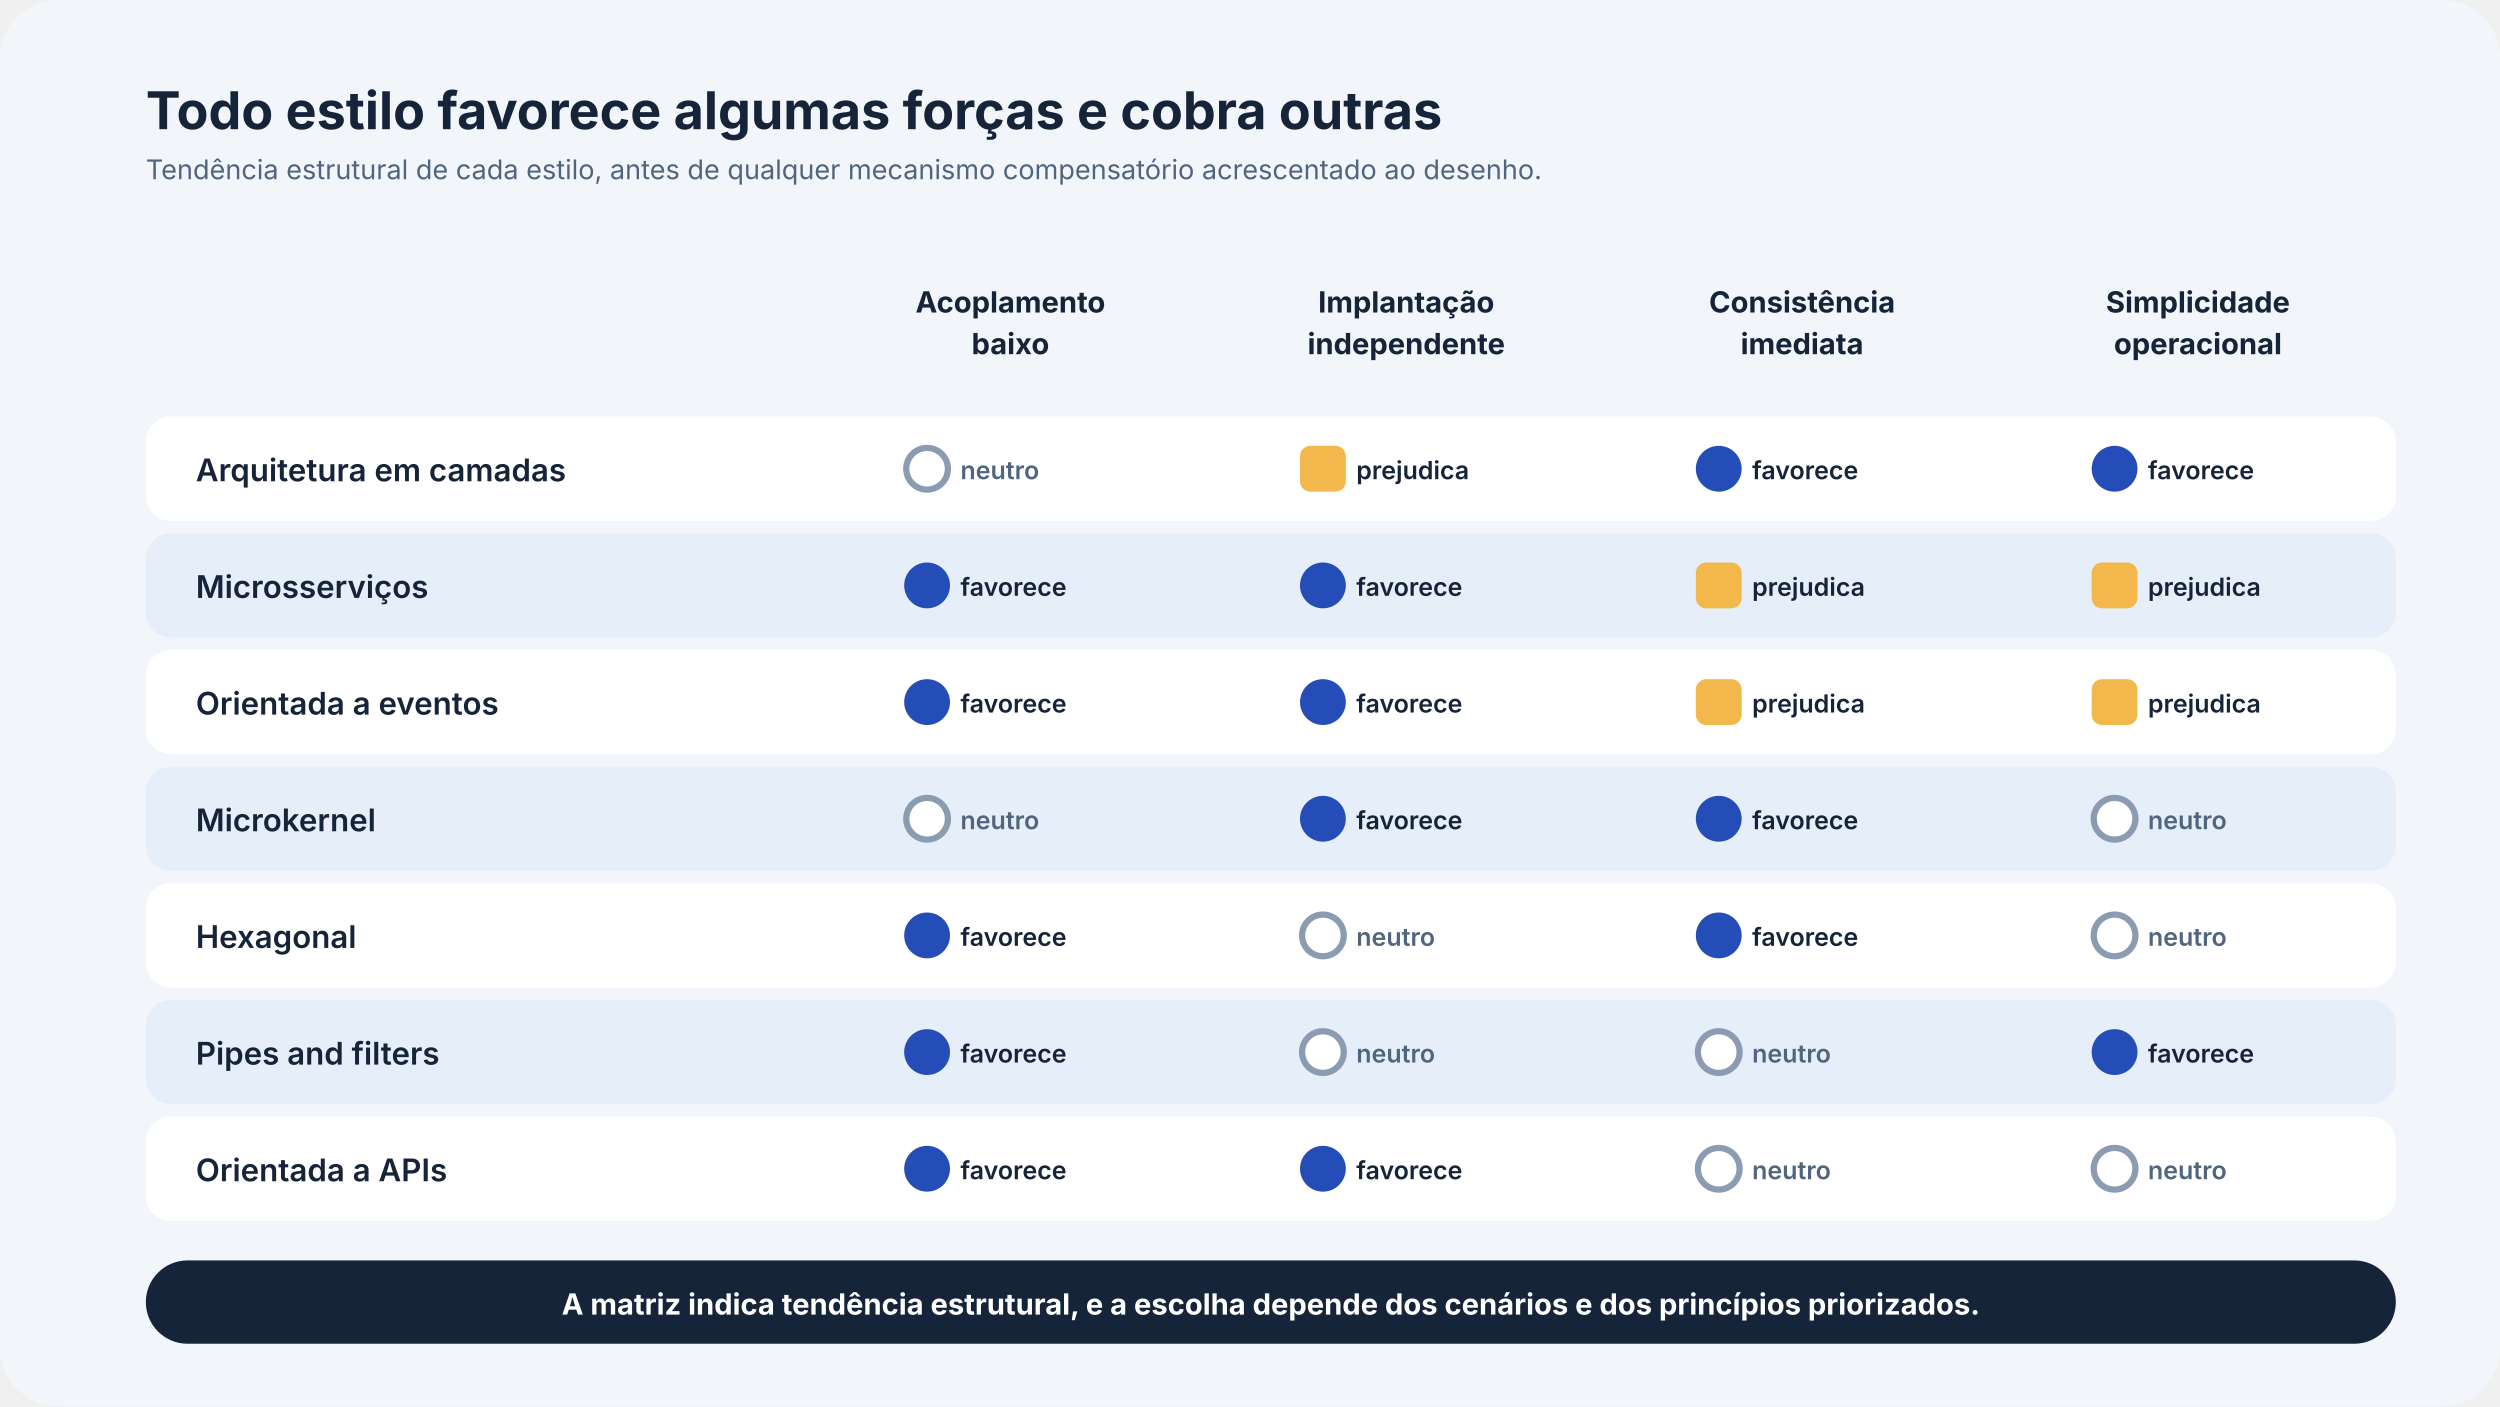
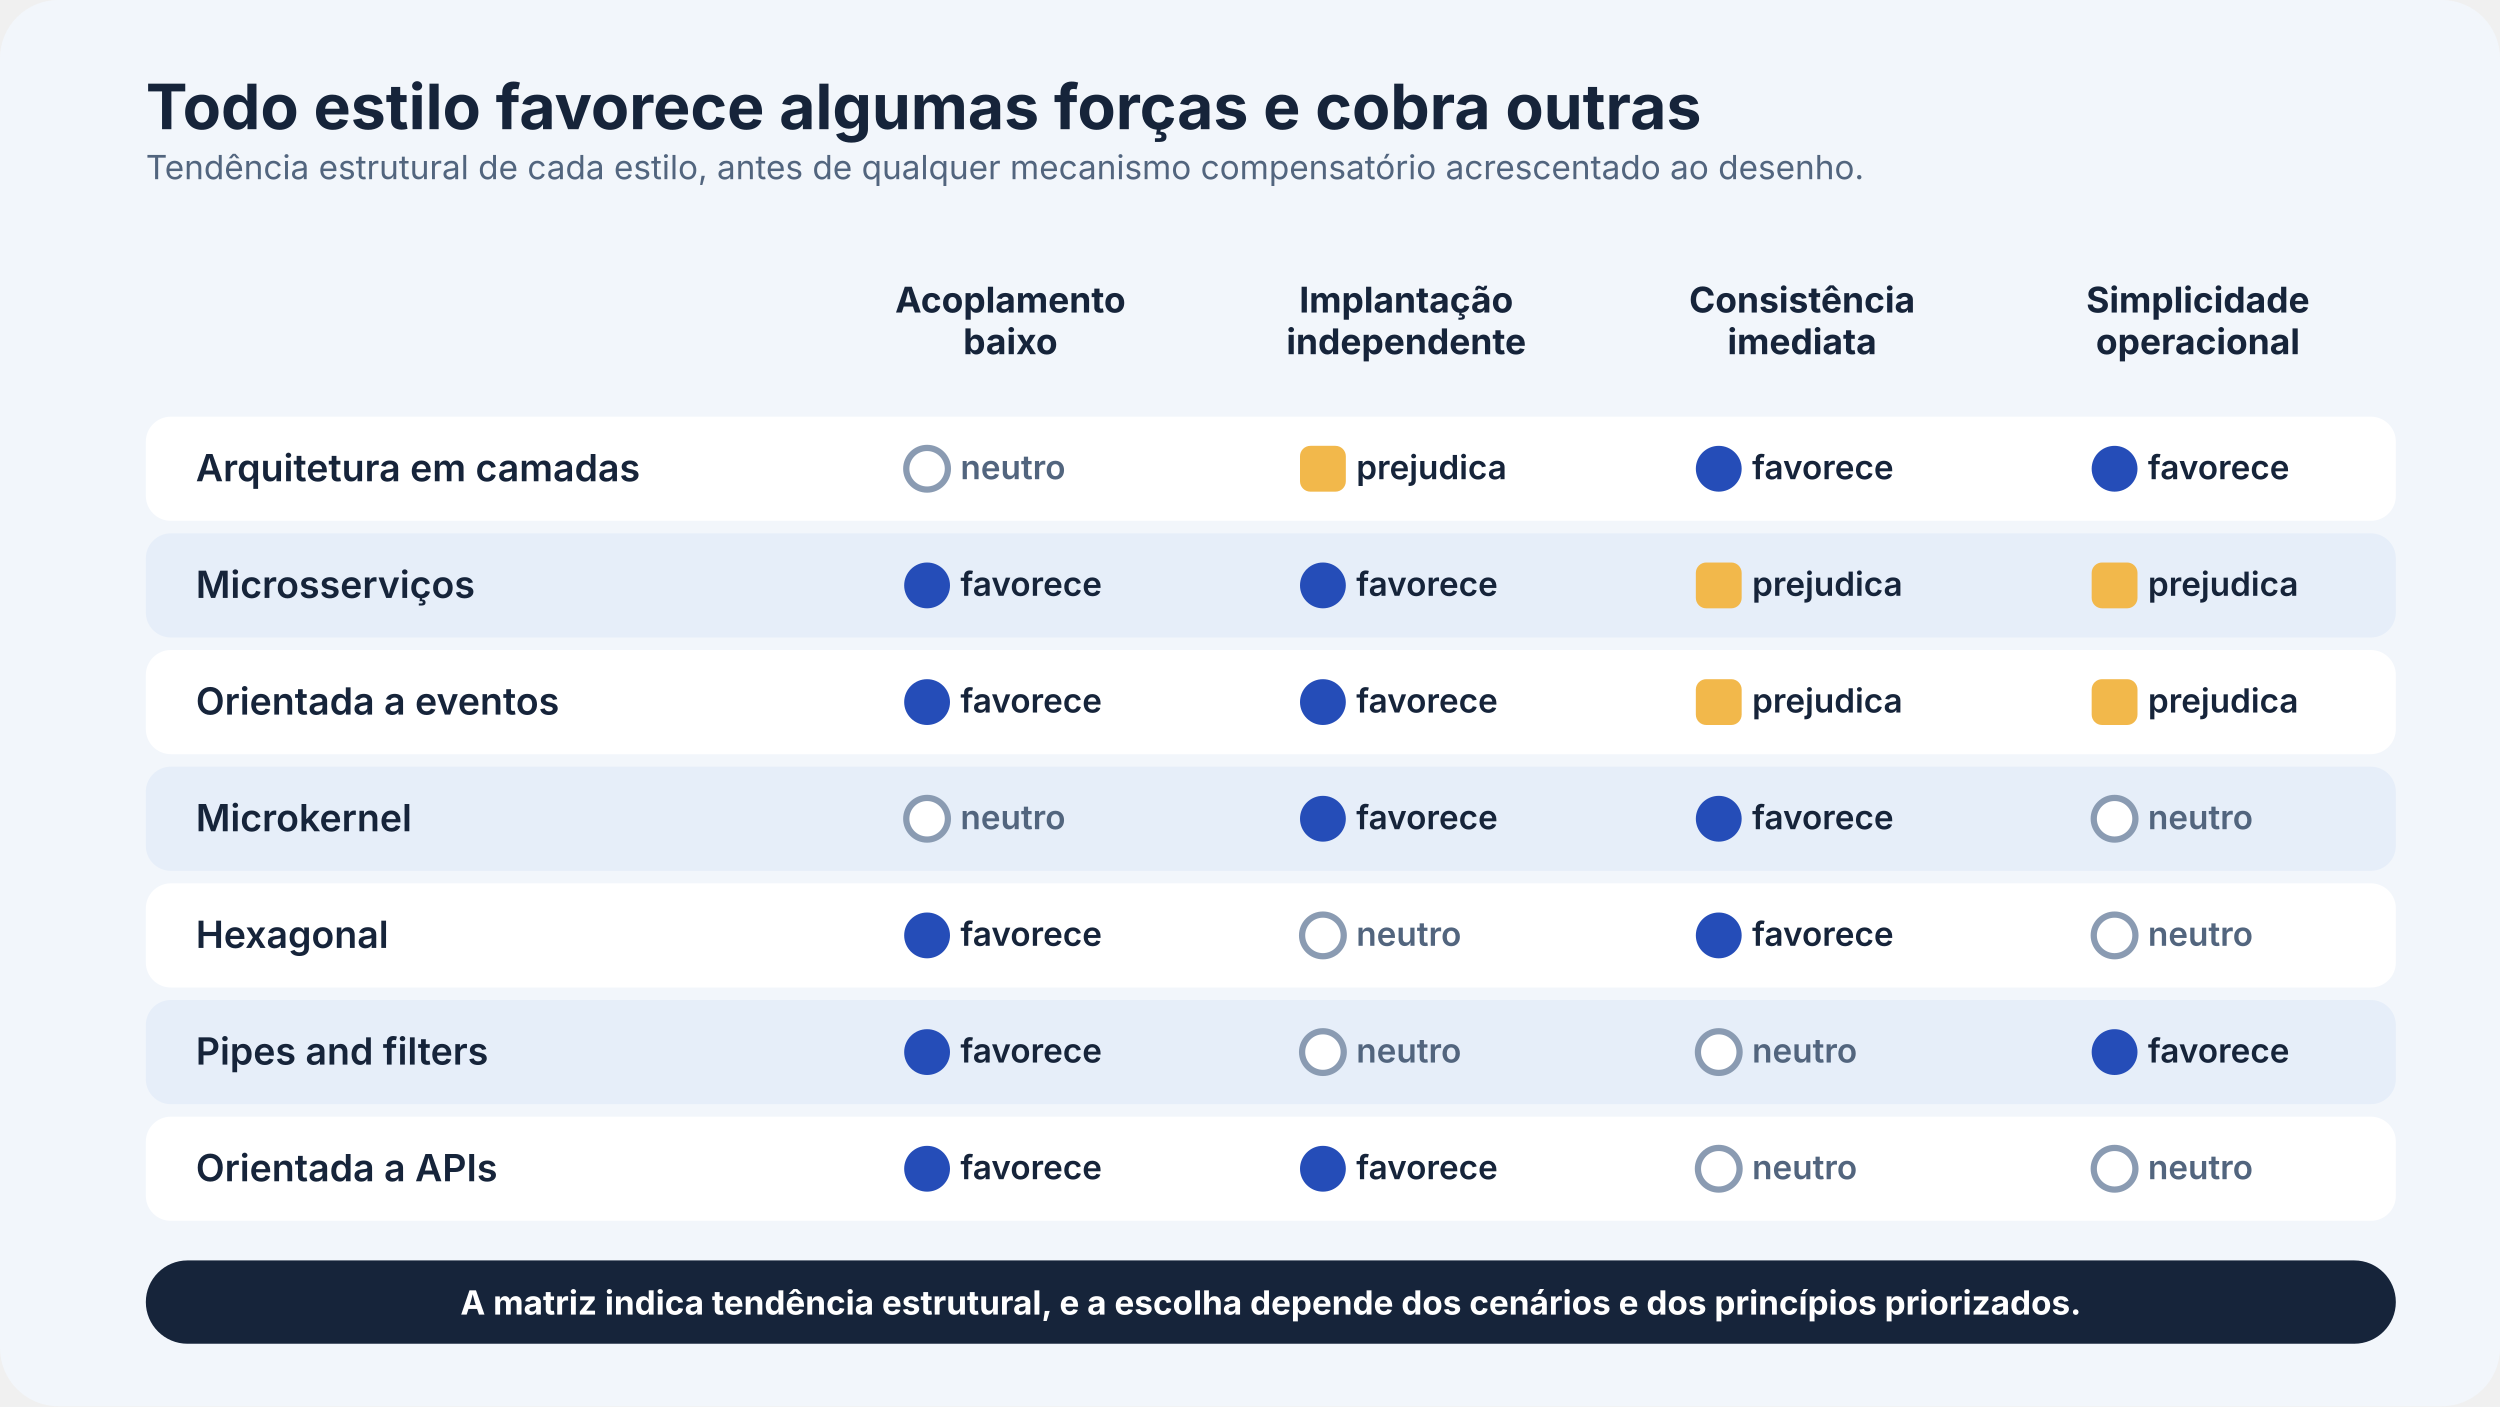
<svg xmlns="http://www.w3.org/2000/svg" viewBox="0 0 1200 675" role="img" aria-labelledby="title desc">
  <defs>
-     <style>text{font-family:-apple-system,BlinkMacSystemFont,'Segoe UI',sans-serif;fill:#16243A}.h{font-size:25px;font-weight:700}.s{font-size:13px;fill:#52657E}.c{font-size:14px;font-weight:700}.r{font-size:15px;font-weight:600}.m{font-size:12px;font-weight:600}</style>
+     <style>text{font-family:-apple-system,BlinkMacSystemFont,'Segoe UI',sans-serif;fill:#16243A}.h{font-size:30px;font-weight:700}.s{font-size:16px;fill:#52657E}.c{font-size:17px;font-weight:700}.r{font-size:18px;font-weight:600}.m{font-size:16px;font-weight:600}</style>
  </defs>
  <rect width="1200" height="675" rx="28" fill="#F2F6FB" />
  <text x="70" y="62" class="h">Todo estilo favorece algumas forças e cobra outras</text>
  <text x="70" y="86" class="s">Tendência estrutural de cada estilo, antes de qualquer mecanismo compensatório acrescentado ao desenho.</text>
  <text x="485.0" y="150" text-anchor="middle" class="c">Acoplamento</text>
  <text x="485.0" y="170" text-anchor="middle" class="c">baixo</text>
  <text x="675.0" y="150" text-anchor="middle" class="c">Implantação</text>
  <text x="675.0" y="170" text-anchor="middle" class="c">independente</text>
  <text x="865.0" y="150" text-anchor="middle" class="c">Consistência</text>
  <text x="865.0" y="170" text-anchor="middle" class="c">imediata</text>
  <text x="1055.0" y="150" text-anchor="middle" class="c">Simplicidade</text>
  <text x="1055.0" y="170" text-anchor="middle" class="c">operacional</text>
  <rect x="70" y="200" width="1080" height="50" rx="12" fill="white" />
  <text x="94" y="231" class="r">Arquitetura em camadas</text>
  <circle cx="445.0" cy="225" r="10" fill="white" stroke="#8A9BB2" stroke-width="3" />
  <text x="461.0" y="230" class="m" style="fill:#52657E">neutro</text>
  <rect x="624.0" y="214" width="22" height="22" rx="5" fill="#F2B84B" />
  <text x="651.0" y="230" class="m">prejudica</text>
  <circle cx="825.0" cy="225" r="11" fill="#254DB8" />
  <text x="841.0" y="230" class="m">favorece</text>
  <circle cx="1015.0" cy="225" r="11" fill="#254DB8" />
  <text x="1031.0" y="230" class="m">favorece</text>
  <rect x="70" y="256" width="1080" height="50" rx="12" fill="#E6EEF9" />
  <text x="94" y="287" class="r">Microsserviços</text>
  <circle cx="445.0" cy="281" r="11" fill="#254DB8" />
  <text x="461.0" y="286" class="m">favorece</text>
  <circle cx="635.0" cy="281" r="11" fill="#254DB8" />
  <text x="651.0" y="286" class="m">favorece</text>
  <rect x="814.0" y="270" width="22" height="22" rx="5" fill="#F2B84B" />
  <text x="841.0" y="286" class="m">prejudica</text>
  <rect x="1004.0" y="270" width="22" height="22" rx="5" fill="#F2B84B" />
  <text x="1031.0" y="286" class="m">prejudica</text>
  <rect x="70" y="312" width="1080" height="50" rx="12" fill="white" />
  <text x="94" y="343" class="r">Orientada a eventos</text>
  <circle cx="445.0" cy="337" r="11" fill="#254DB8" />
  <text x="461.0" y="342" class="m">favorece</text>
  <circle cx="635.0" cy="337" r="11" fill="#254DB8" />
  <text x="651.0" y="342" class="m">favorece</text>
  <rect x="814.0" y="326" width="22" height="22" rx="5" fill="#F2B84B" />
  <text x="841.0" y="342" class="m">prejudica</text>
  <rect x="1004.0" y="326" width="22" height="22" rx="5" fill="#F2B84B" />
  <text x="1031.0" y="342" class="m">prejudica</text>
  <rect x="70" y="368" width="1080" height="50" rx="12" fill="#E6EEF9" />
  <text x="94" y="399" class="r">Microkernel</text>
  <circle cx="445.0" cy="393" r="10" fill="white" stroke="#8A9BB2" stroke-width="3" />
  <text x="461.0" y="398" class="m" style="fill:#52657E">neutro</text>
  <circle cx="635.0" cy="393" r="11" fill="#254DB8" />
  <text x="651.0" y="398" class="m">favorece</text>
  <circle cx="825.0" cy="393" r="11" fill="#254DB8" />
  <text x="841.0" y="398" class="m">favorece</text>
  <circle cx="1015.0" cy="393" r="10" fill="white" stroke="#8A9BB2" stroke-width="3" />
  <text x="1031.0" y="398" class="m" style="fill:#52657E">neutro</text>
  <rect x="70" y="424" width="1080" height="50" rx="12" fill="white" />
  <text x="94" y="455" class="r">Hexagonal</text>
  <circle cx="445.0" cy="449" r="11" fill="#254DB8" />
  <text x="461.0" y="454" class="m">favorece</text>
  <circle cx="635.0" cy="449" r="10" fill="white" stroke="#8A9BB2" stroke-width="3" />
  <text x="651.0" y="454" class="m" style="fill:#52657E">neutro</text>
  <circle cx="825.0" cy="449" r="11" fill="#254DB8" />
  <text x="841.0" y="454" class="m">favorece</text>
  <circle cx="1015.0" cy="449" r="10" fill="white" stroke="#8A9BB2" stroke-width="3" />
  <text x="1031.0" y="454" class="m" style="fill:#52657E">neutro</text>
  <rect x="70" y="480" width="1080" height="50" rx="12" fill="#E6EEF9" />
  <text x="94" y="511" class="r">Pipes and filters</text>
  <circle cx="445.0" cy="505" r="11" fill="#254DB8" />
  <text x="461.0" y="510" class="m">favorece</text>
  <circle cx="635.0" cy="505" r="10" fill="white" stroke="#8A9BB2" stroke-width="3" />
  <text x="651.0" y="510" class="m" style="fill:#52657E">neutro</text>
  <circle cx="825.0" cy="505" r="10" fill="white" stroke="#8A9BB2" stroke-width="3" />
  <text x="841.0" y="510" class="m" style="fill:#52657E">neutro</text>
  <circle cx="1015.0" cy="505" r="11" fill="#254DB8" />
  <text x="1031.0" y="510" class="m">favorece</text>
  <rect x="70" y="536" width="1080" height="50" rx="12" fill="white" />
  <text x="94" y="567" class="r">Orientada a APIs</text>
  <circle cx="445.0" cy="561" r="11" fill="#254DB8" />
  <text x="461.0" y="566" class="m">favorece</text>
  <circle cx="635.0" cy="561" r="11" fill="#254DB8" />
  <text x="651.0" y="566" class="m">favorece</text>
  <circle cx="825.0" cy="561" r="10" fill="white" stroke="#8A9BB2" stroke-width="3" />
  <text x="841.0" y="566" class="m" style="fill:#52657E">neutro</text>
  <circle cx="1015.0" cy="561" r="10" fill="white" stroke="#8A9BB2" stroke-width="3" />
  <text x="1031.0" y="566" class="m" style="fill:#52657E">neutro</text>
  <rect x="70" y="605" width="1080" height="40" rx="20" fill="#16243A" />
-   <text x="610" y="631" text-anchor="middle" style="font-size:14px;font-weight:700;fill:white">A matriz indica tendência estrutural, e a escolha depende dos cenários e dos princípios priorizados.</text>
+   <text x="610" y="631" text-anchor="middle" style="font-size:16px;font-weight:700;fill:white">A matriz indica tendência estrutural, e a escolha depende dos cenários e dos princípios priorizados.</text>
</svg>
